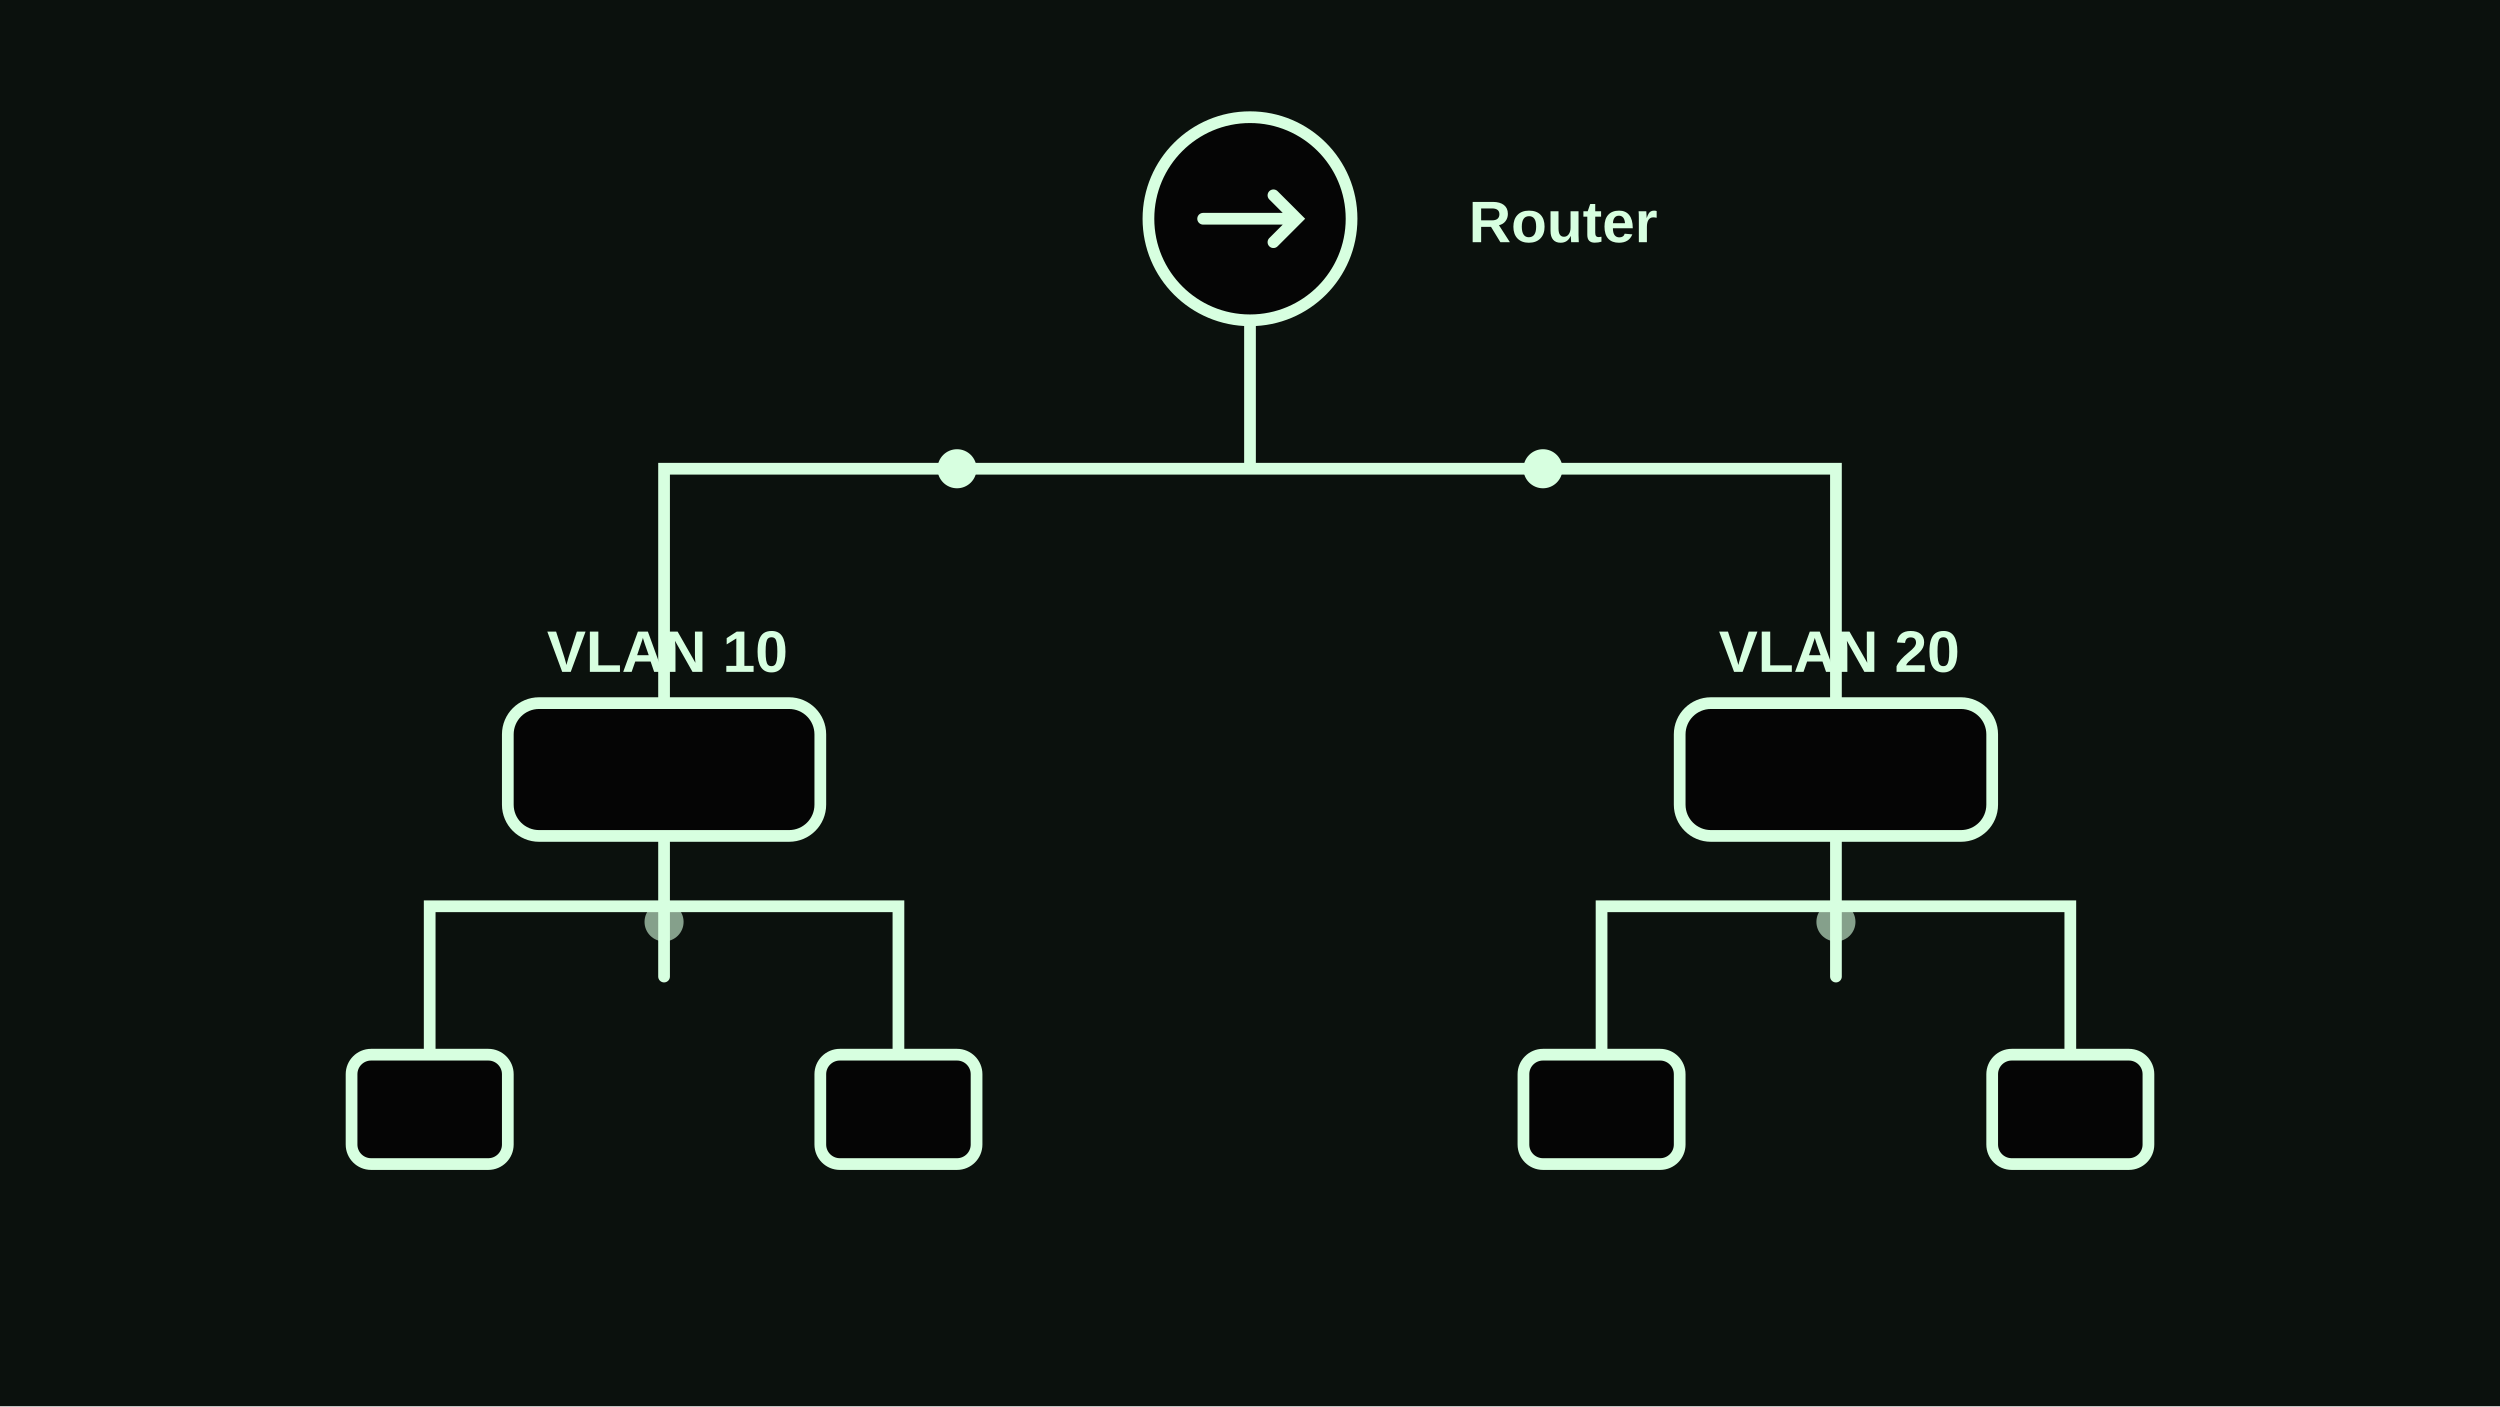
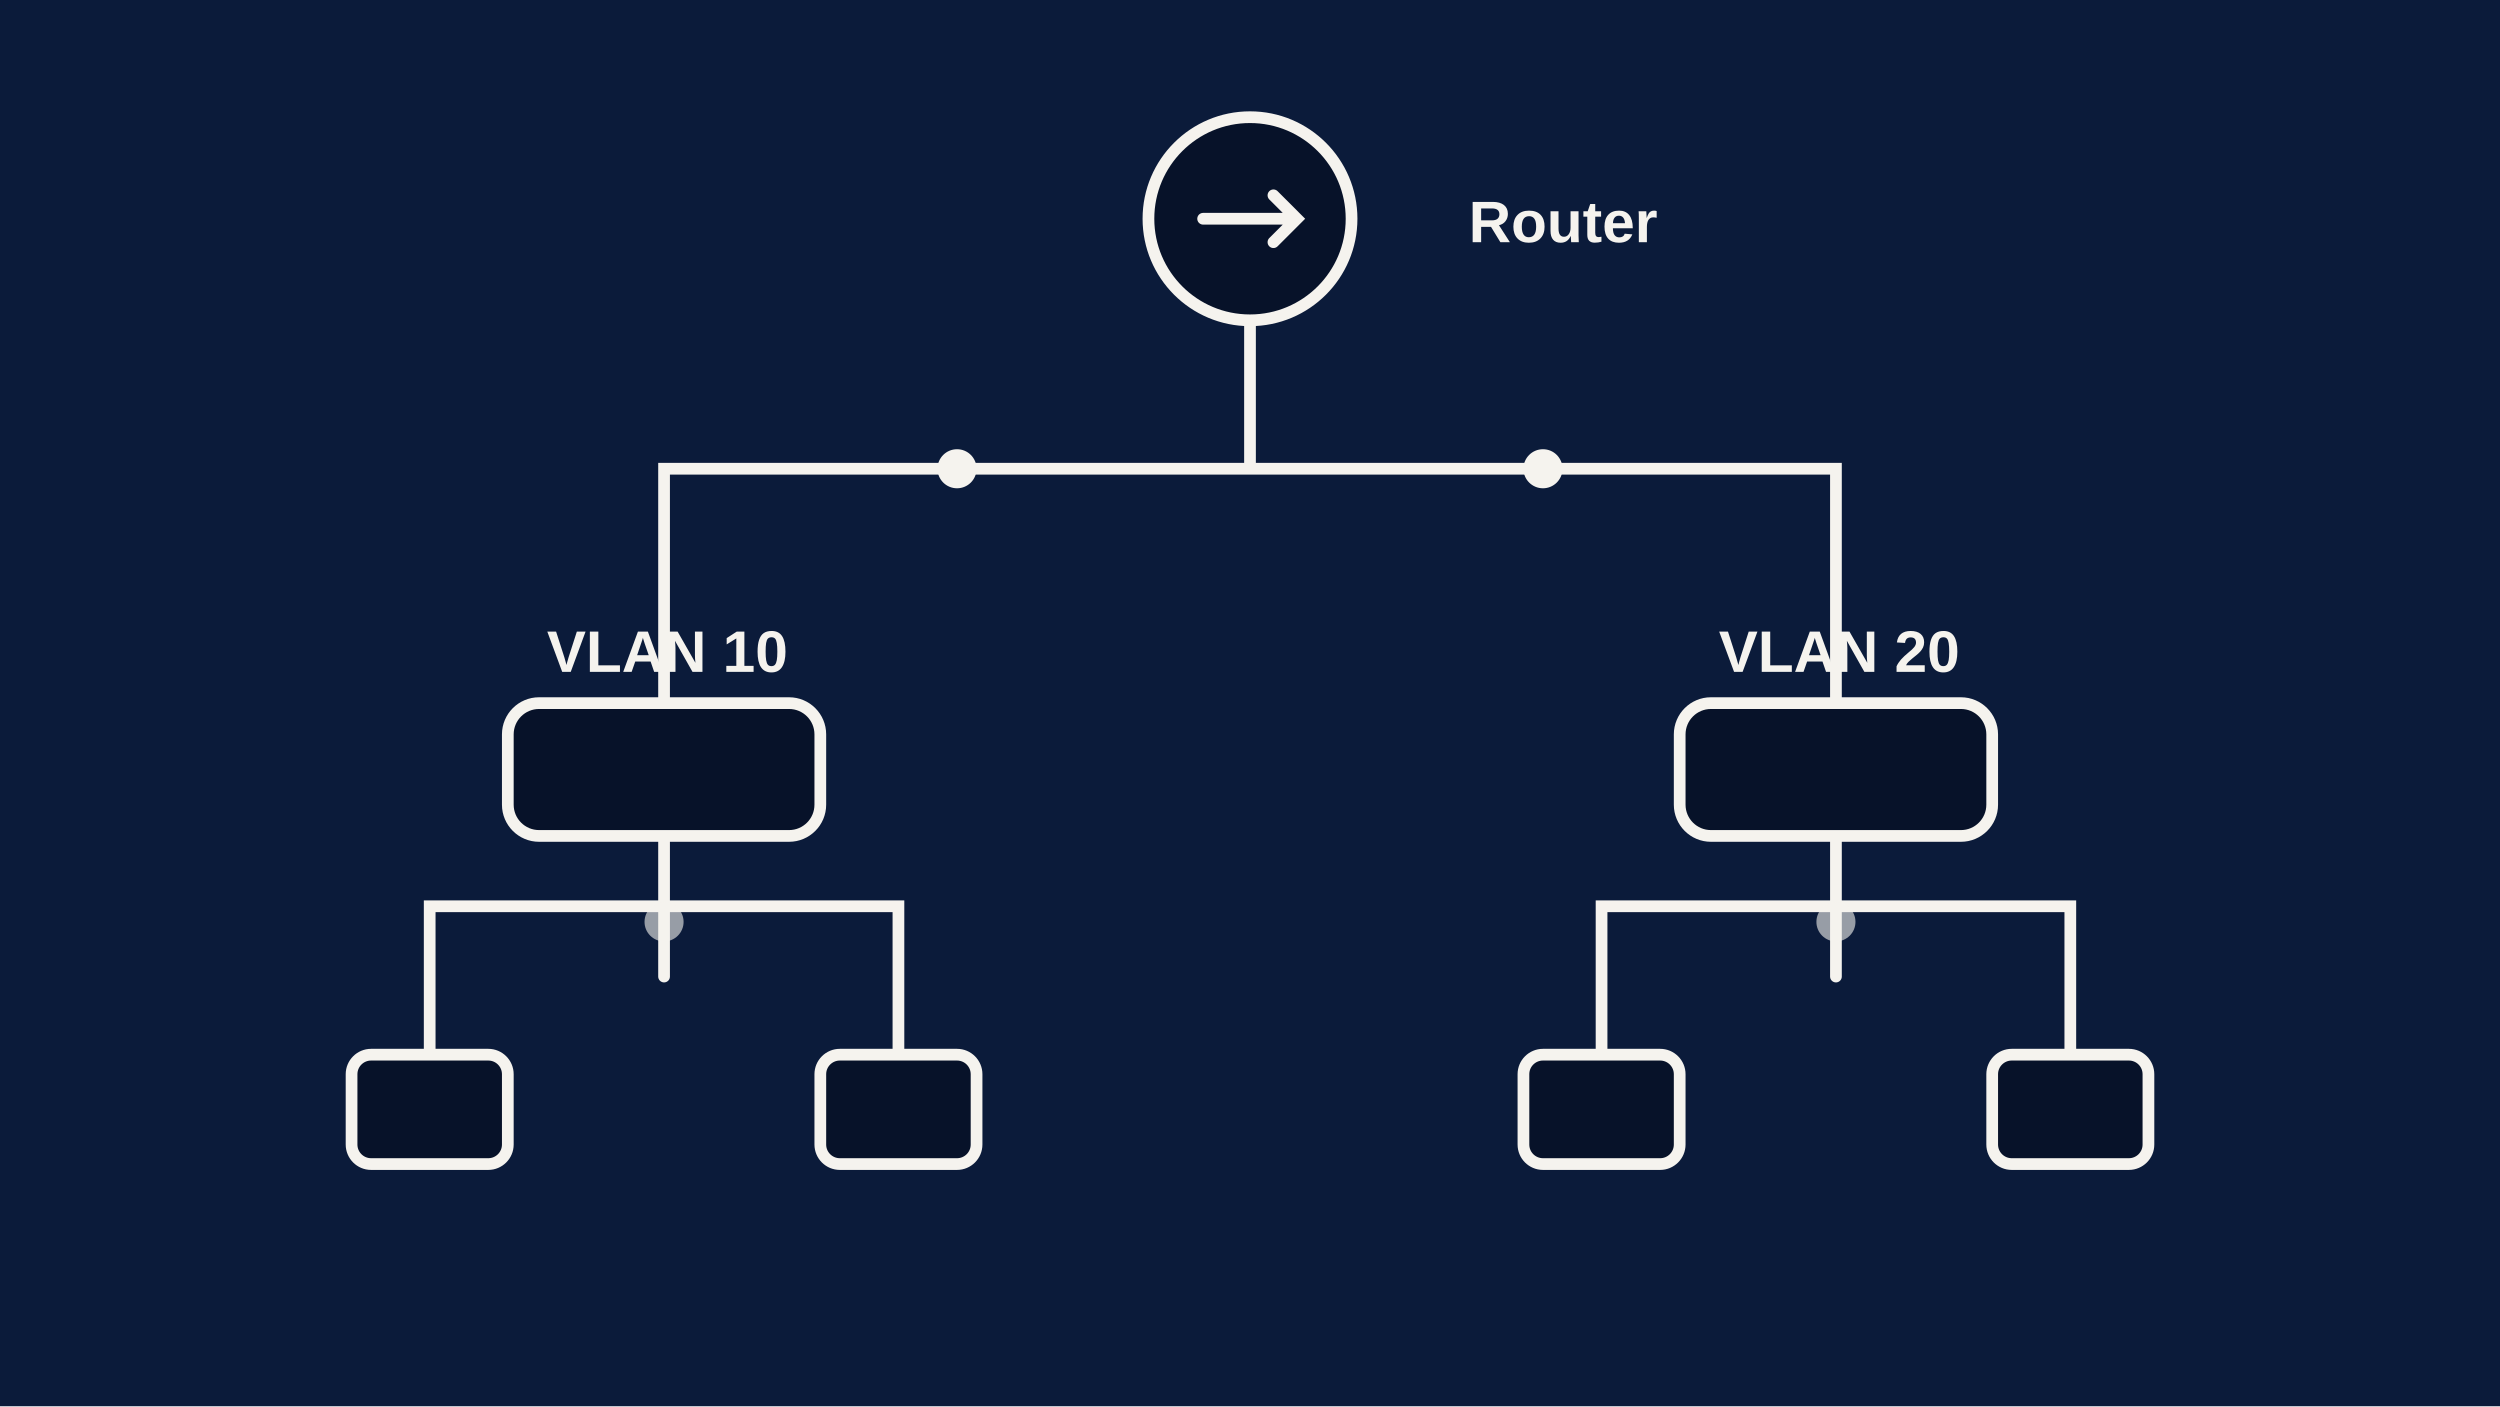
<svg xmlns="http://www.w3.org/2000/svg" viewBox="0 0 640 360" font-family="Arial,sans-serif">
-   <rect width="640" height="360" fill="#0b110d" />
-   <g fill="none" stroke="#D7FFE0" stroke-width="3" stroke-linecap="round">
+   <rect width="640" height="360" fill="#0B1B3A" />
+   <g fill="none" stroke="#F5F3EE" stroke-width="3" stroke-linecap="round">
    <path d="M320 78V120M320 120H170V180M320 120H470V180M170 214V250M170 232H110V270M170 232H230V270M470 214V250M470 232H410V270M470 232H530V270" />
-     <circle cx="320" cy="56" r="26" fill="#050505" />
+     <circle cx="320" cy="56" r="26" fill="#071229" />
    <path d="M308 56h24M326 50l6 6-6 6M332 56" />
-     <rect x="130" y="180" width="80" height="34" rx="8" fill="#050505" />
-     <rect x="430" y="180" width="80" height="34" rx="8" fill="#050505" />
-     <rect x="90" y="270" width="40" height="28" rx="5" fill="#050505" />
-     <rect x="210" y="270" width="40" height="28" rx="5" fill="#050505" />
-     <rect x="390" y="270" width="40" height="28" rx="5" fill="#050505" />
-     <rect x="510" y="270" width="40" height="28" rx="5" fill="#050505" />
+     <rect x="130" y="180" width="80" height="34" rx="8" fill="#071229" />
+     <rect x="430" y="180" width="80" height="34" rx="8" fill="#071229" />
+     <rect x="90" y="270" width="40" height="28" rx="5" fill="#071229" />
+     <rect x="210" y="270" width="40" height="28" rx="5" fill="#071229" />
+     <rect x="390" y="270" width="40" height="28" rx="5" fill="#071229" />
+     <rect x="510" y="270" width="40" height="28" rx="5" fill="#071229" />
  </g>
-   <g fill="#D7FFE0" font-size="15" font-weight="700">
+   <g fill="#F5F3EE" font-size="15" font-weight="700">
    <text x="140" y="172">VLAN 10</text>
    <text x="440" y="172">VLAN 20</text>
    <text x="376" y="62">Router</text>
  </g>
-   <g fill="#D7FFE0">
+   <g fill="#F5F3EE">
    <circle cx="245" cy="120" r="5" />
    <circle cx="395" cy="120" r="5" />
    <circle cx="170" cy="236" r="5" opacity=".6" />
    <circle cx="470" cy="236" r="5" opacity=".6" />
  </g>
</svg>
